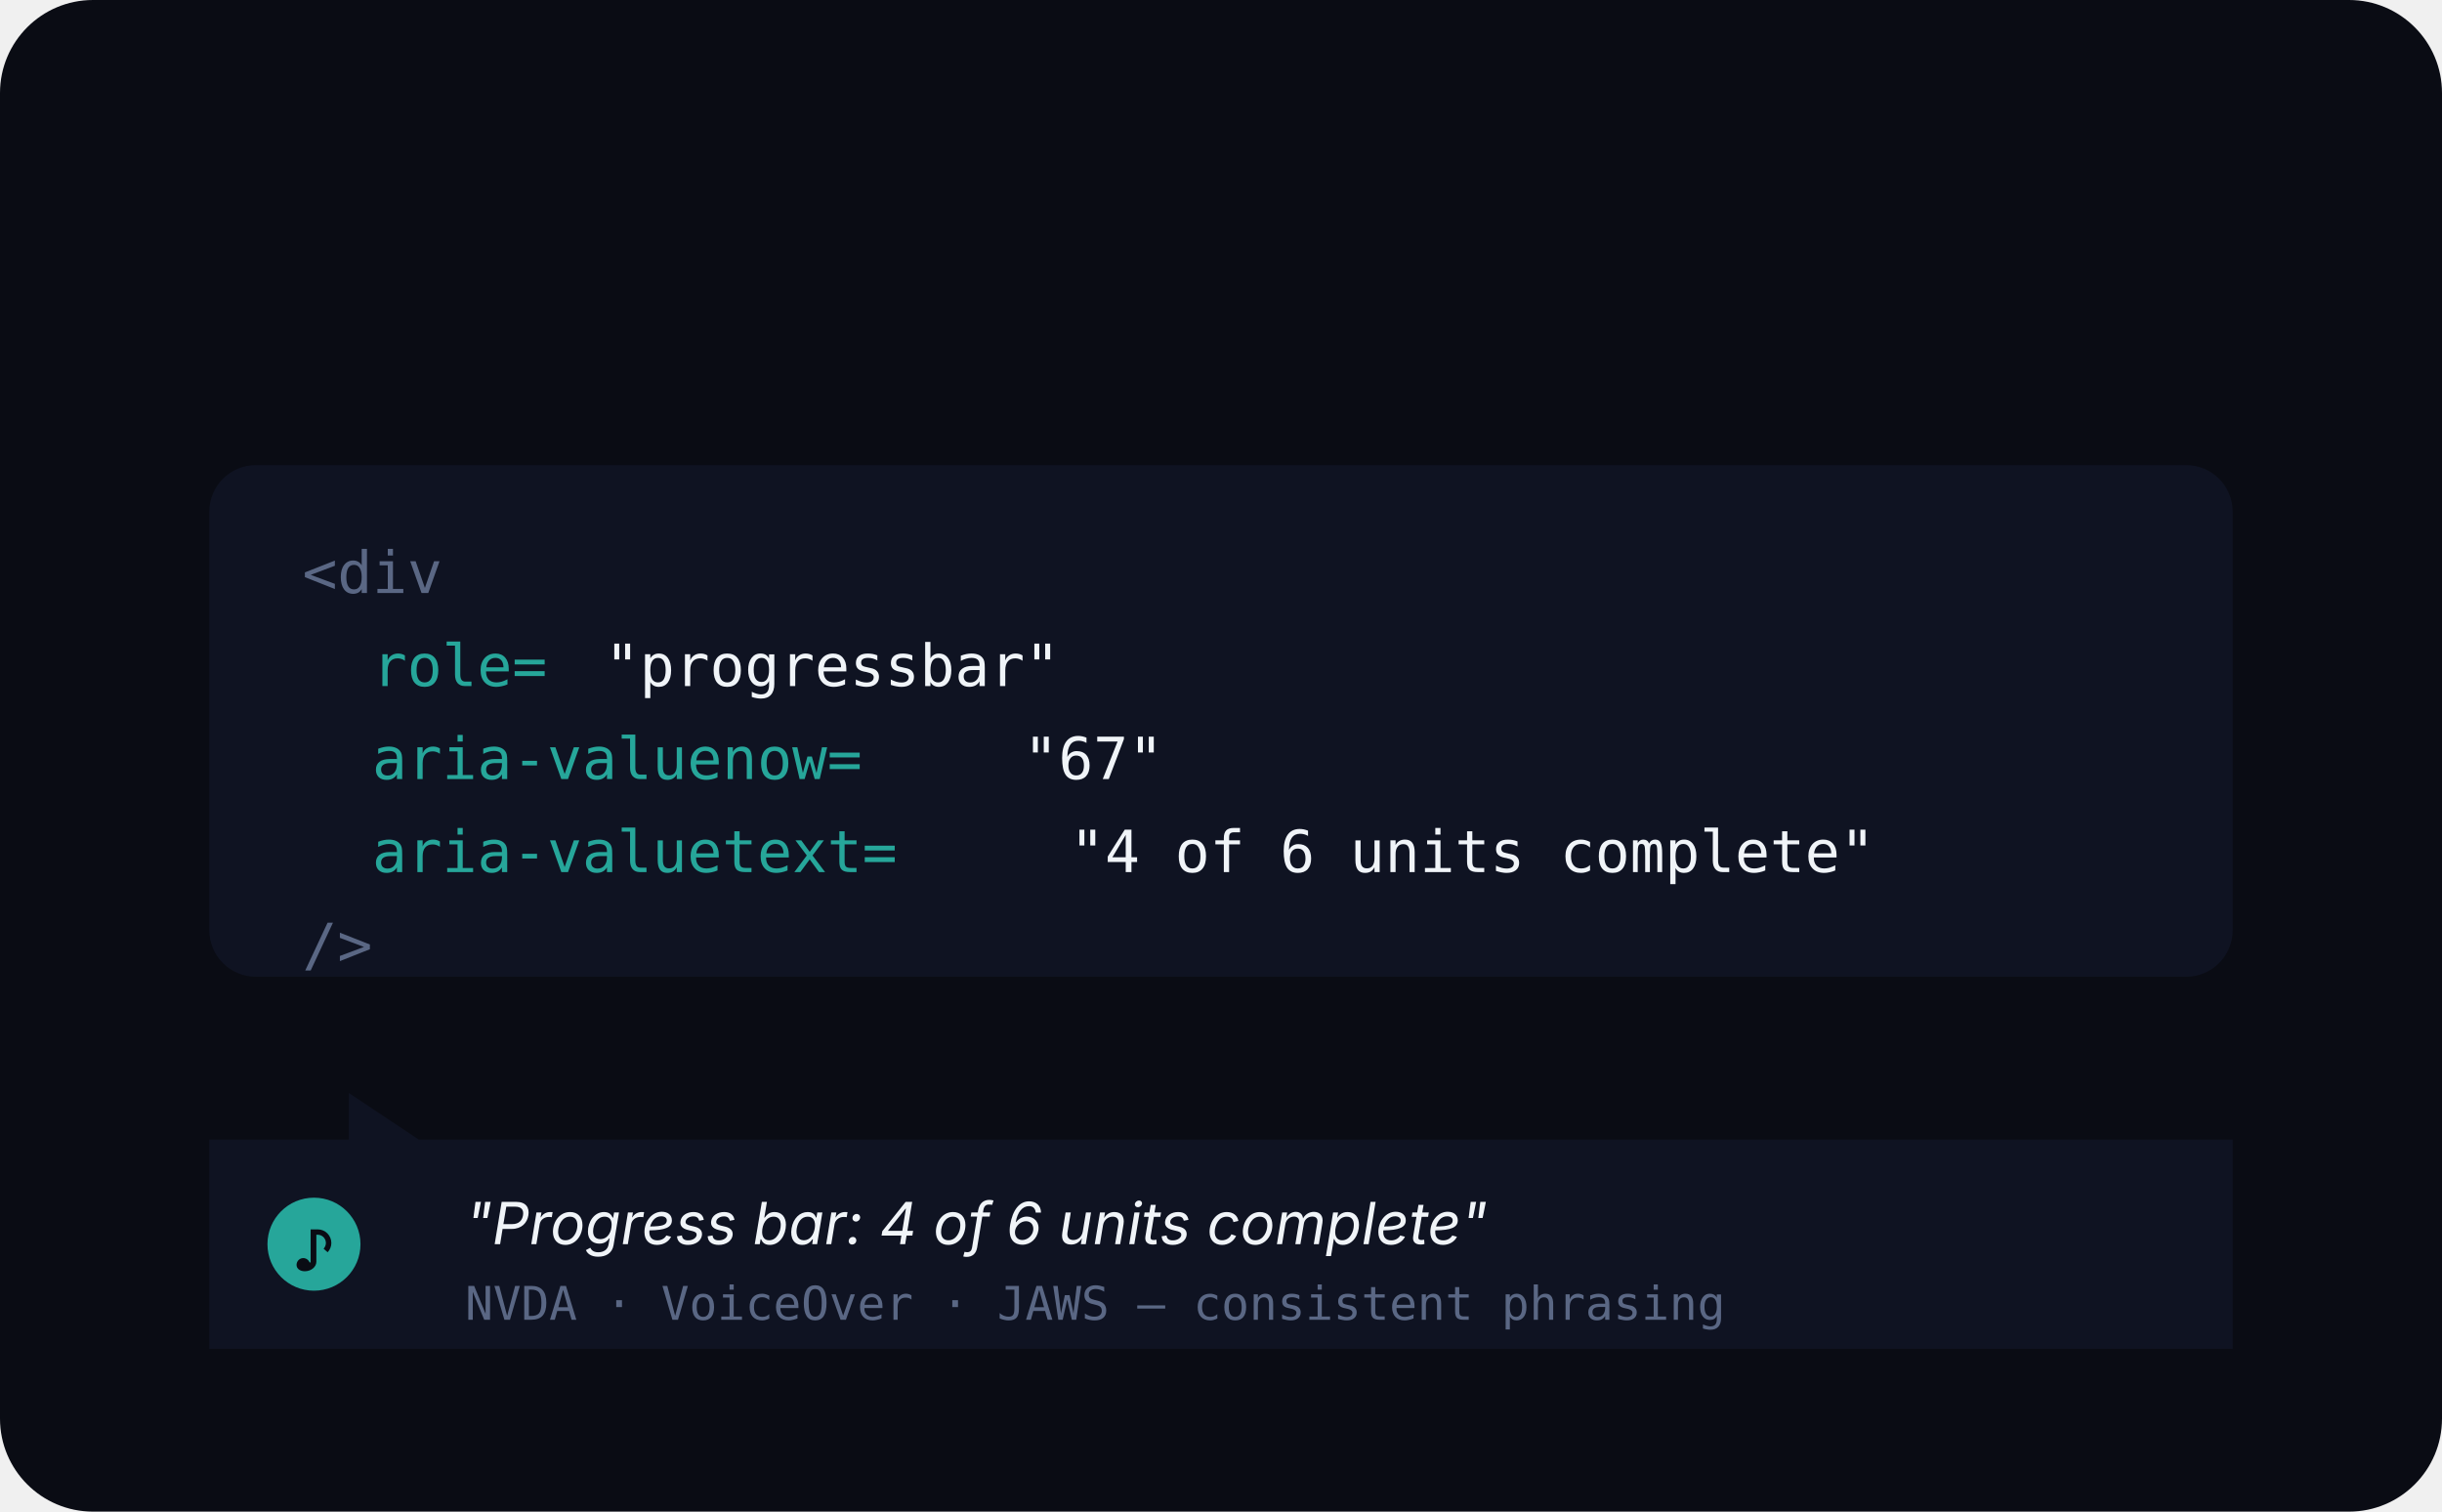
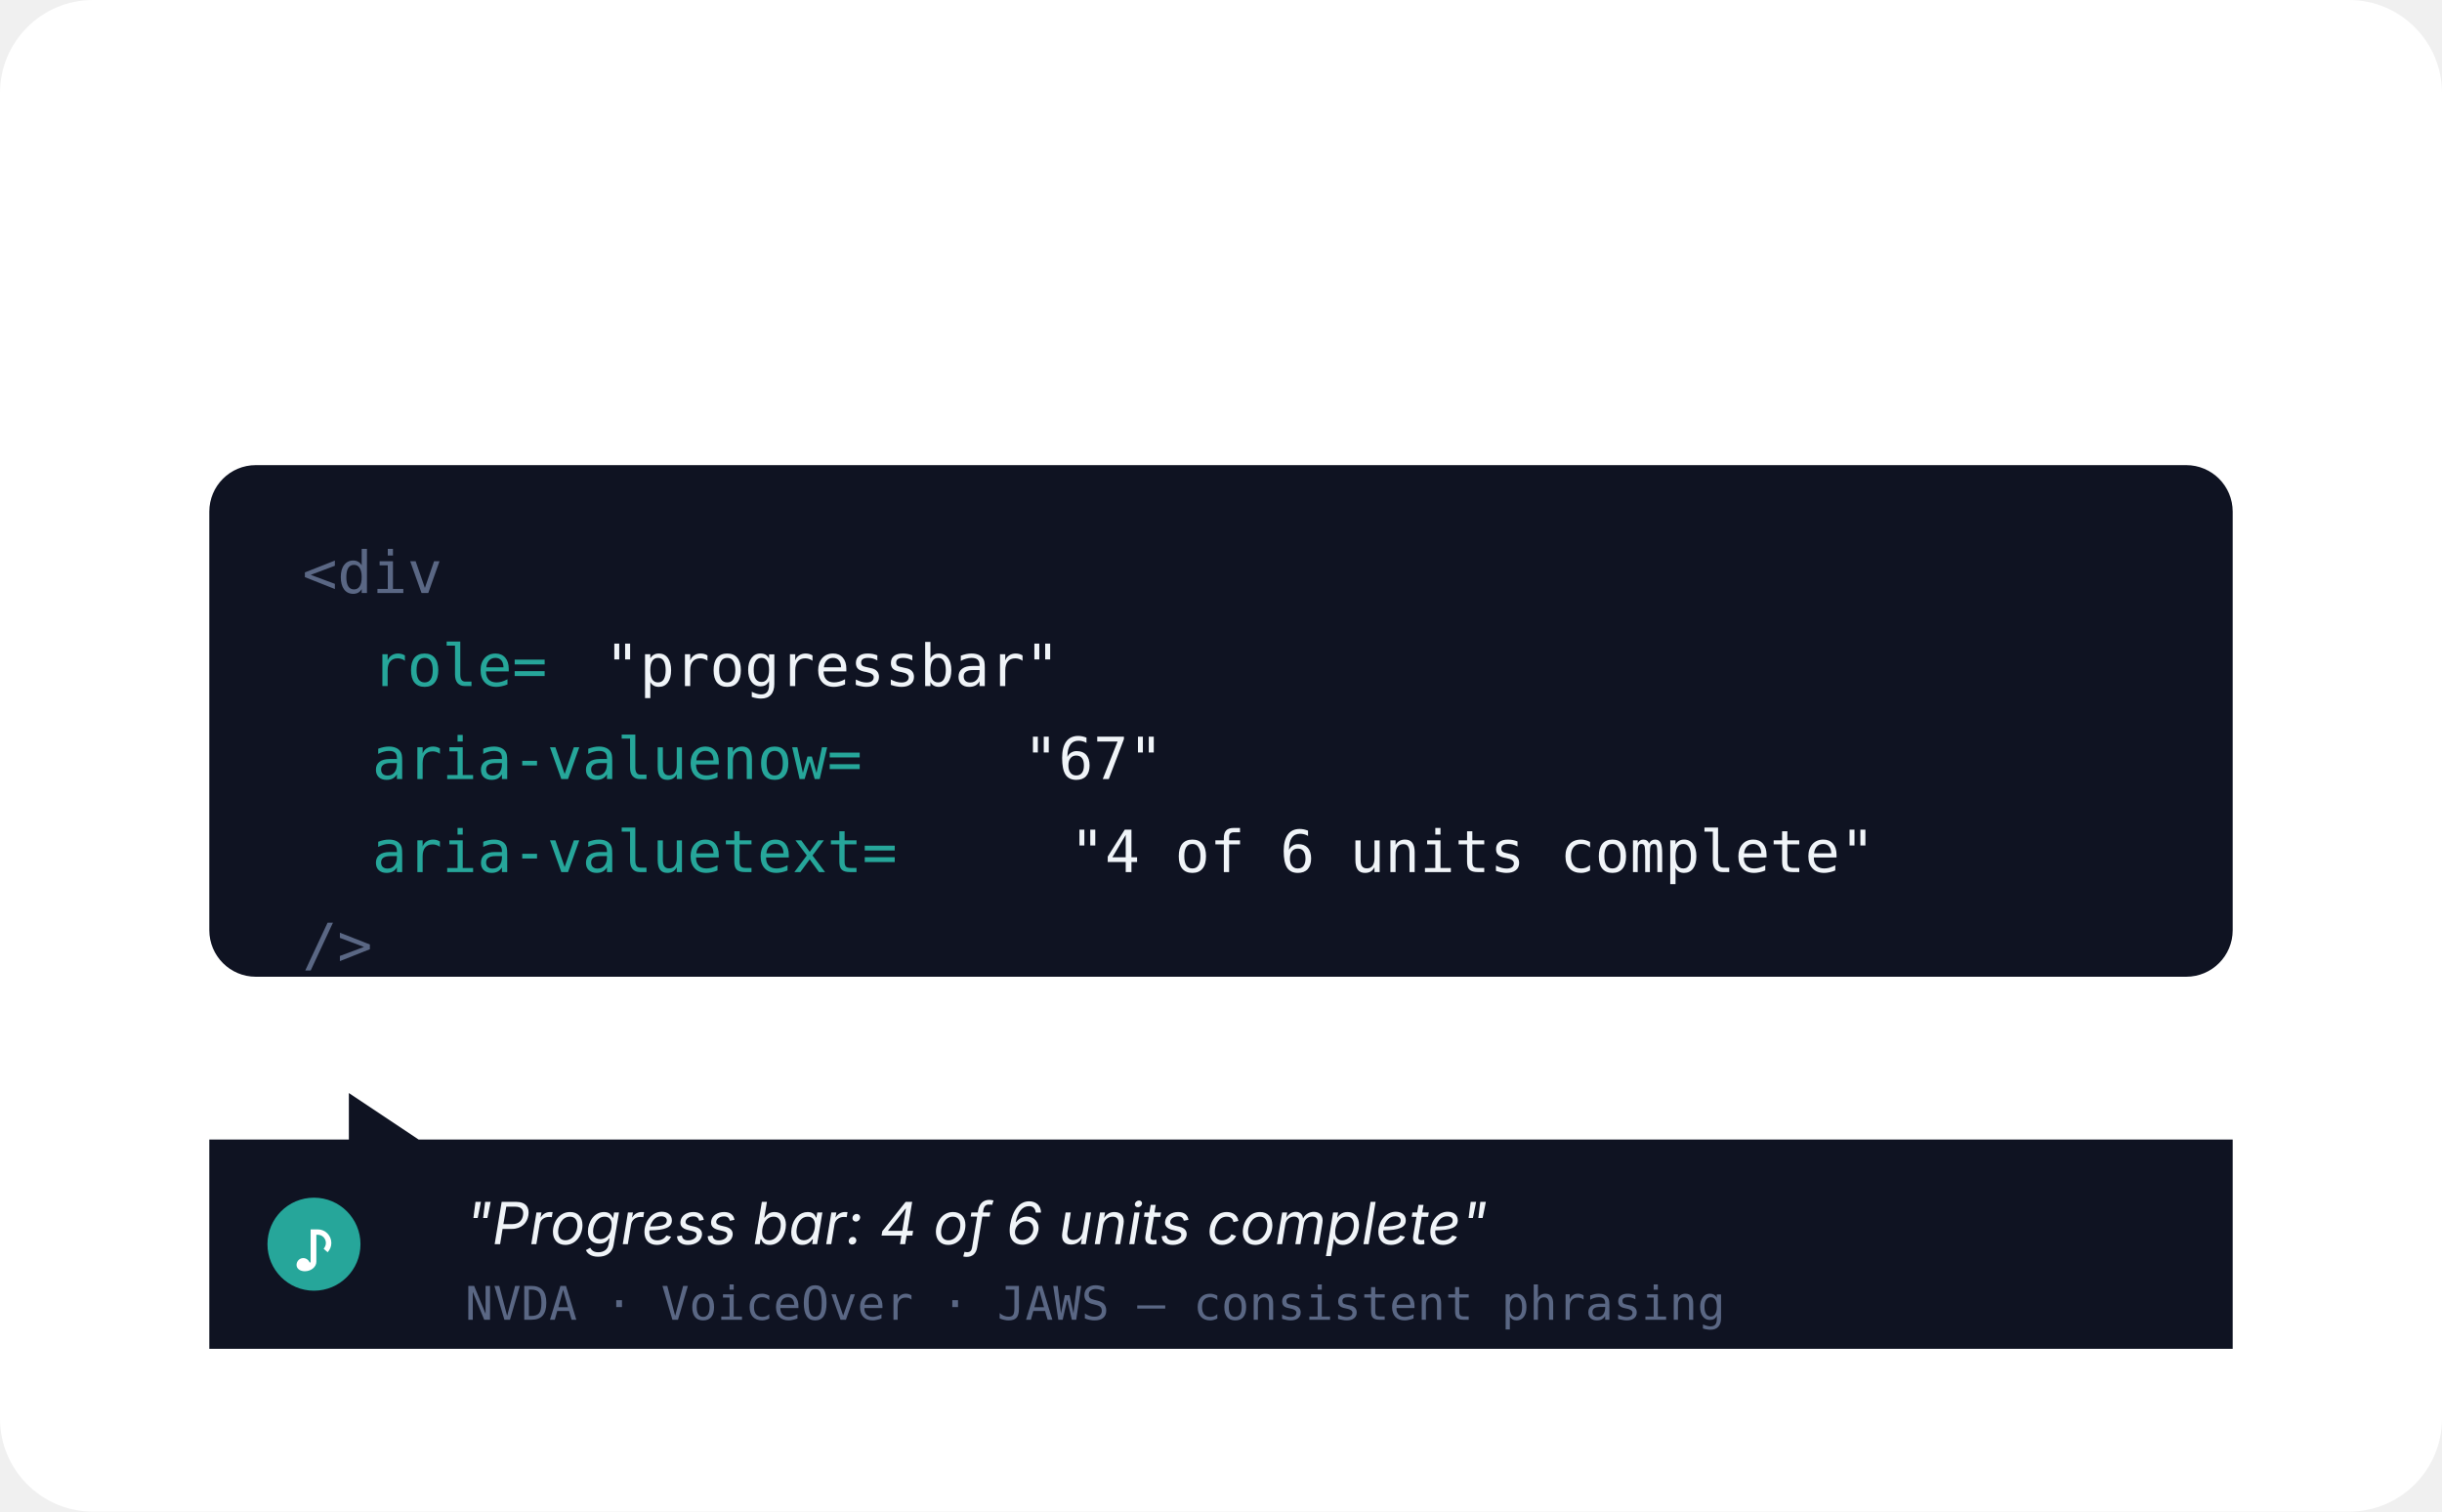
<svg xmlns="http://www.w3.org/2000/svg" width="420" height="260" viewBox="0 0 420 260" fill="none">
-   <rect width="420" height="260" rx="16" fill="#0A0C14" />
+   <rect width="420" height="260" rx="16" fill="#FFFFFF" />
  <rect x="36" y="80" width="348" height="88" rx="8" fill="#0F1322" />
  <text x="52" y="102" font-family="'Menlo', 'Consolas', monospace" font-size="10" fill="#5A6784">&lt;div</text>
  <text x="64" y="118" font-family="'Menlo', 'Consolas', monospace" font-size="10" fill="#26A69A">role=</text>
  <text x="104" y="118" font-family="'Menlo', 'Consolas', monospace" font-size="10" fill="#F0F4F8">"progressbar"</text>
  <text x="64" y="134" font-family="'Menlo', 'Consolas', monospace" font-size="10" fill="#26A69A">aria-valuenow=</text>
  <text x="176" y="134" font-family="'Menlo', 'Consolas', monospace" font-size="10" fill="#F0F4F8">"67"</text>
  <text x="64" y="150" font-family="'Menlo', 'Consolas', monospace" font-size="10" fill="#26A69A">aria-valuetext=</text>
  <text x="184" y="150" font-family="'Menlo', 'Consolas', monospace" font-size="10" fill="#F0F4F8">"4 of 6 units complete"</text>
  <text x="52" y="166" font-family="'Menlo', 'Consolas', monospace" font-size="10" fill="#5A6784">/&gt;</text>
  <path d="M 36 196 L 60 196 L 60 188 L 72 196 L 384 196 L 384 232 L 36 232 Z" fill="#0F1322" />
  <circle cx="54" cy="214" r="8" fill="#26A69A" />
-   <text x="54" y="218" font-family="'Inter', system-ui, sans-serif" font-size="9" font-weight="700" fill="#0A0C14" text-anchor="middle">♪</text>
+   <text x="54" y="218" font-family="'Inter', system-ui, sans-serif" font-size="9" font-weight="700" fill="#FFFFFF" text-anchor="middle">♪</text>
  <text x="80" y="214" font-family="'Inter', system-ui, sans-serif" font-size="10" fill="#F0F4F8" font-style="italic">"Progress bar: 4 of 6 units complete"</text>
  <text x="80" y="227" font-family="'Menlo', 'Consolas', monospace" font-size="8" fill="#5A6784">NVDA · VoiceOver · JAWS — consistent phrasing</text>
</svg>
